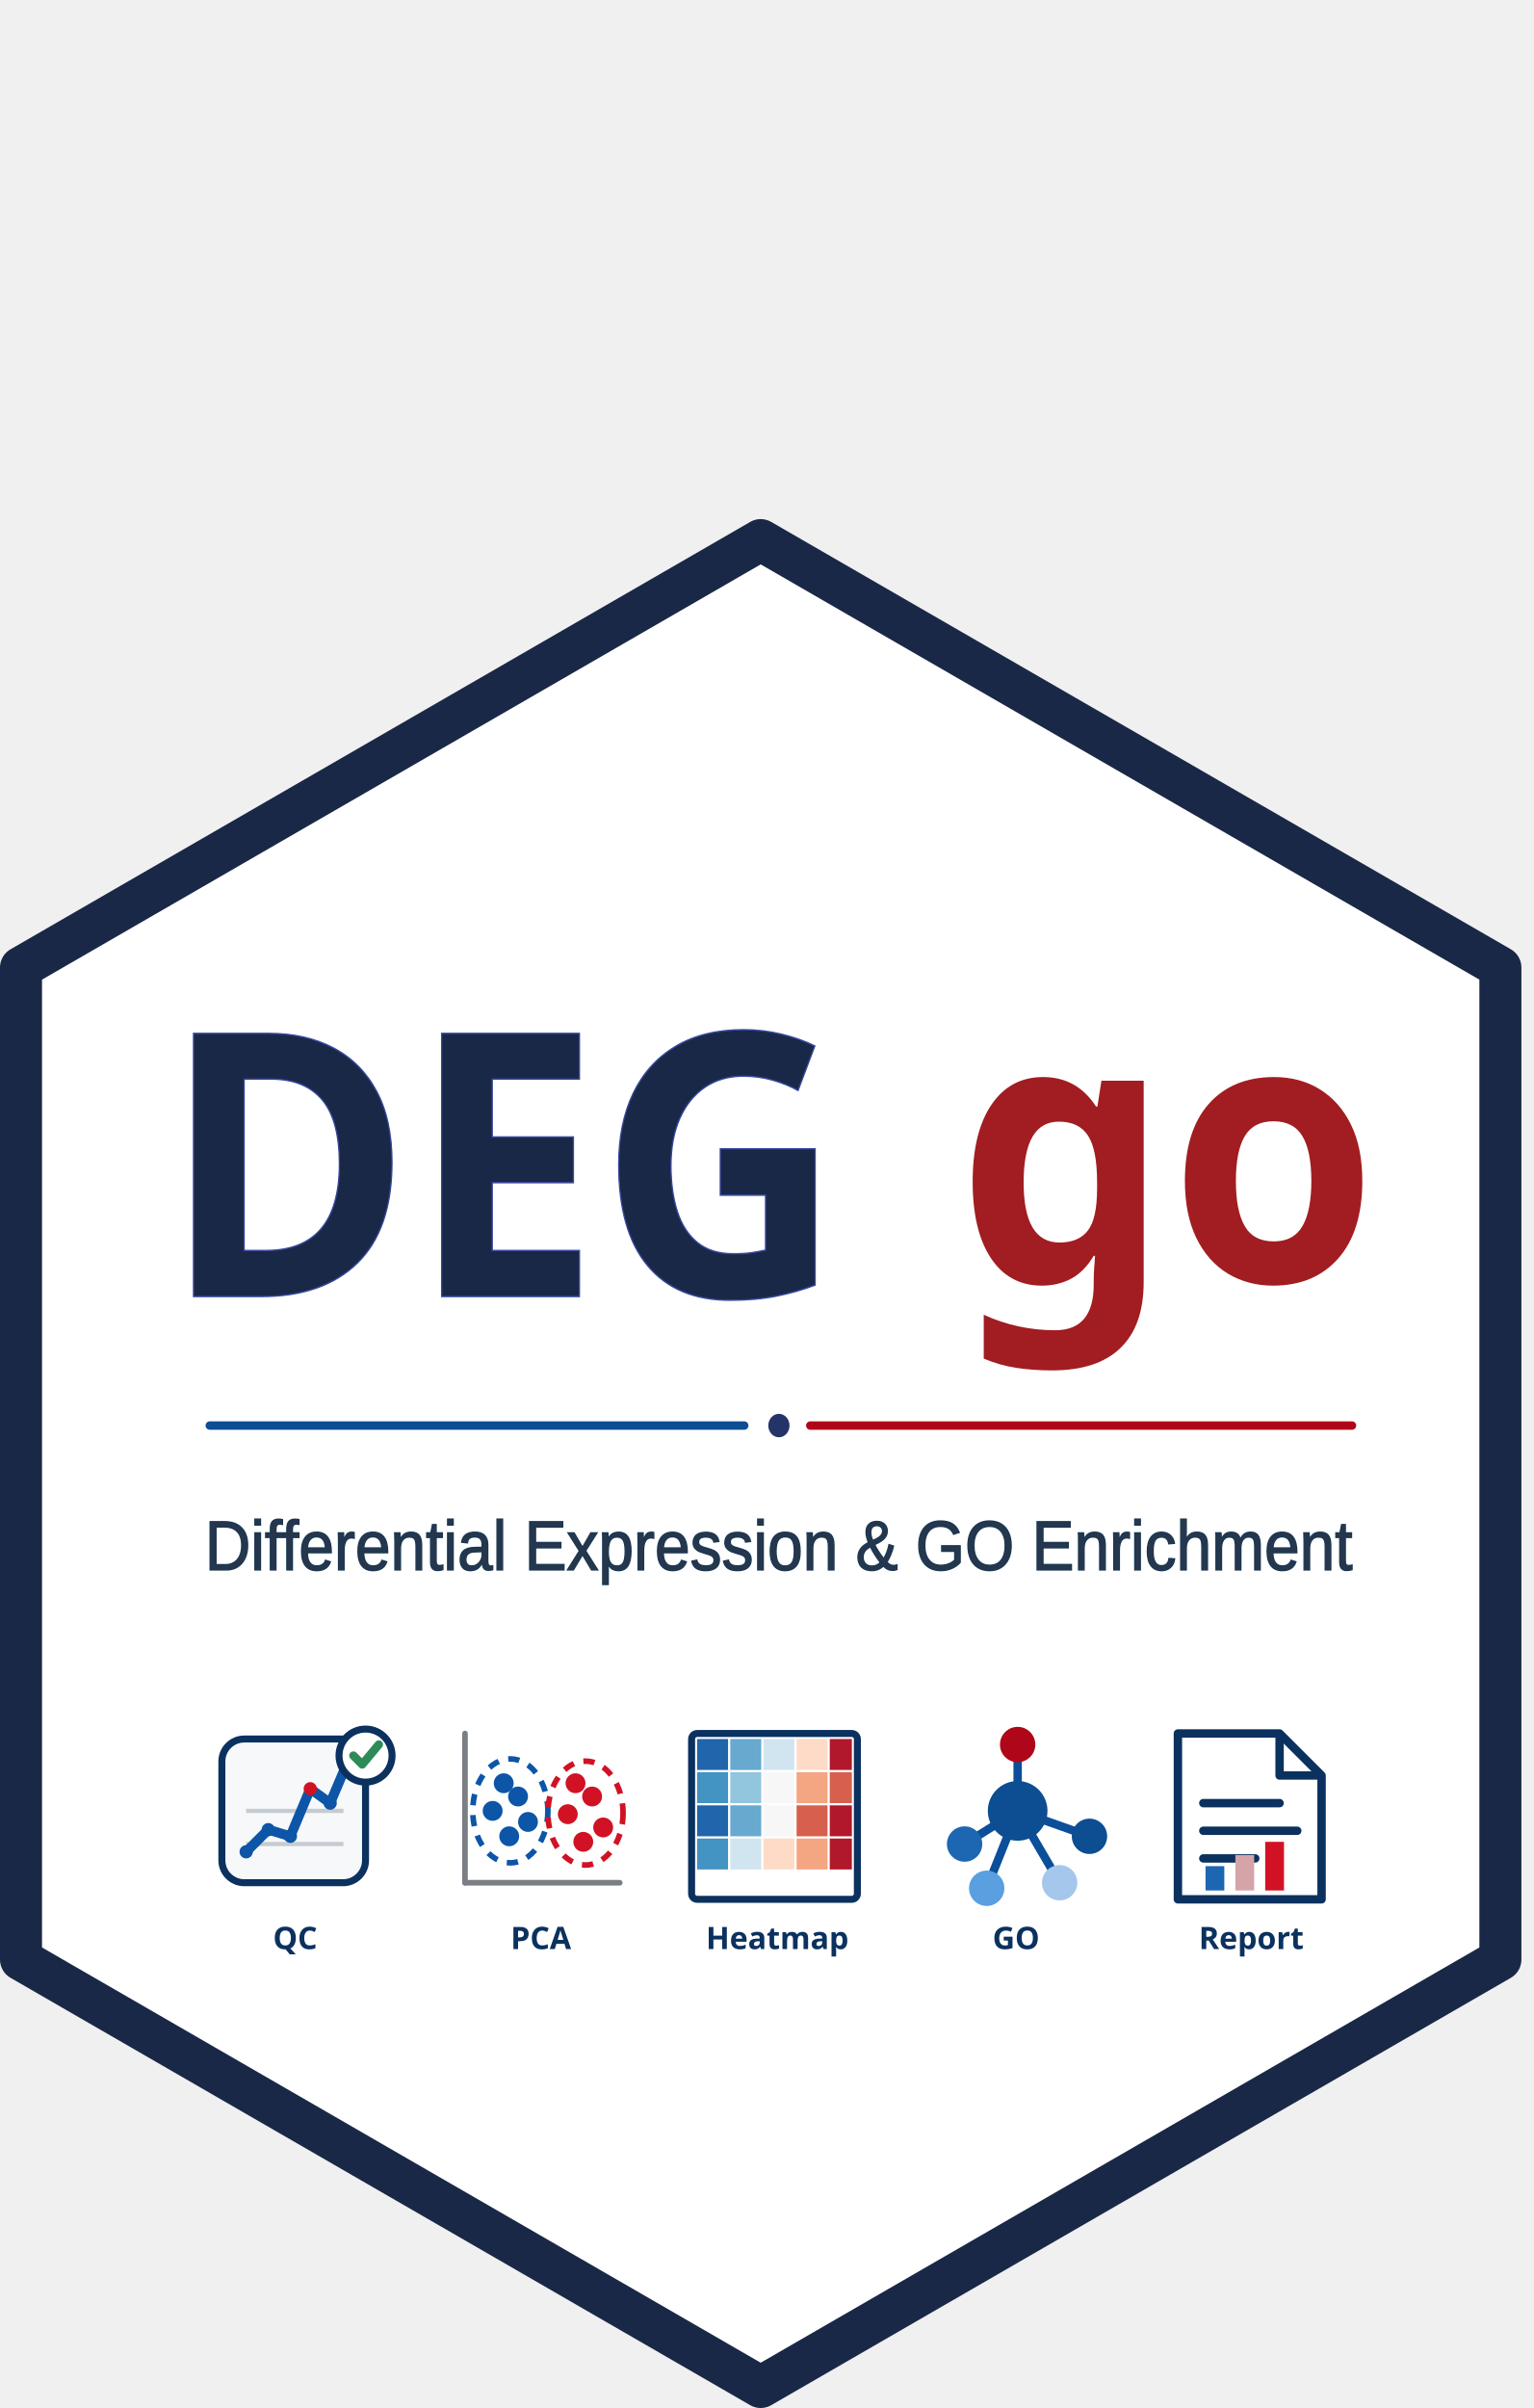
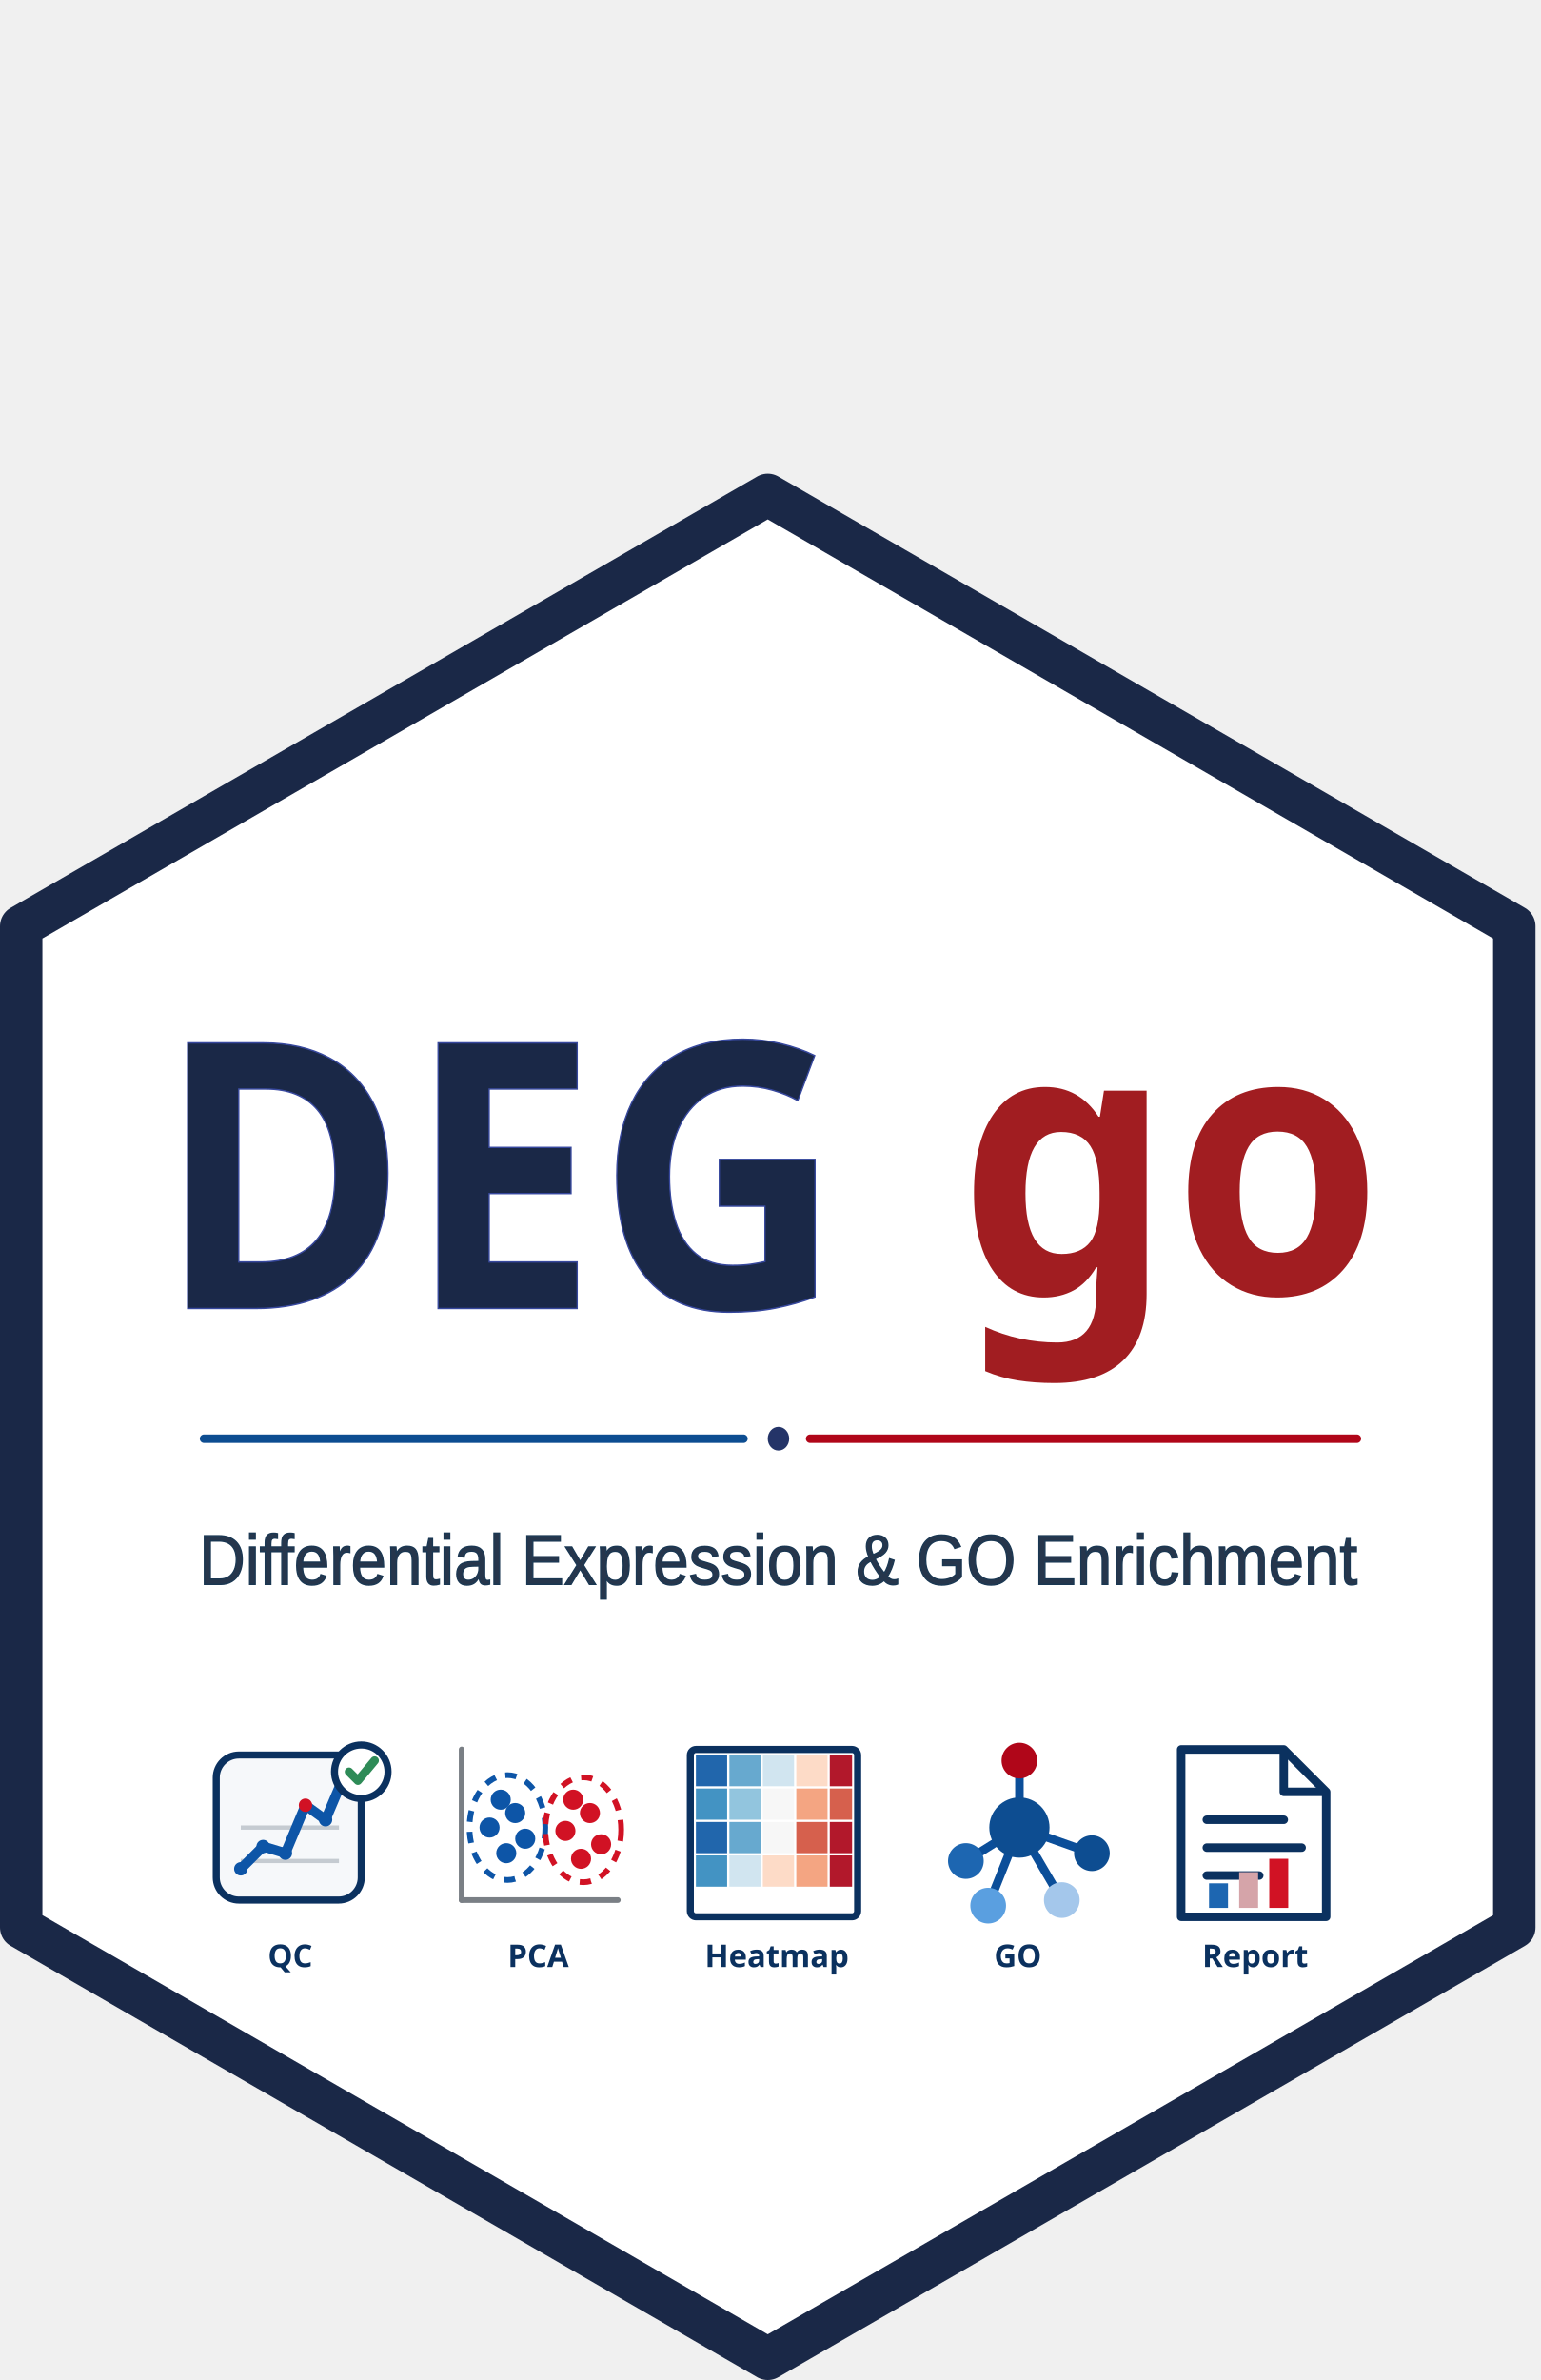
- <svg xmlns="http://www.w3.org/2000/svg" id="Layer_1" version="1.1" viewBox="0 0 1094.77 1718.45">
+ <svg xmlns="http://www.w3.org/2000/svg" id="Layer_1" version="1.1" viewBox="0 0 1089.35 1682.97">
  <defs>
    <style>
      .st0 {
        stroke: #0d4d91;
      }

-       .st0, .st1, .st2, .st3, .st4, .st5, .st6, .st7, .st8, .st9, .st10, .st11 {
+       .st0, .st1, .st2, .st3, .st4, .st5, .st6, .st7, .st8, .st9, .st10, .st11, .st12, .st13 {
        fill: none;
      }

-       .st0, .st1, .st3, .st12, .st6, .st8, .st10 {
+       .st0, .st1, .st3, .st14, .st7, .st9, .st12 {
        stroke-width: 6px;
      }

-       .st0, .st3, .st4, .st6, .st7, .st8, .st10 {
+       .st0, .st3, .st4, .st7, .st8, .st9, .st12 {
        stroke-linecap: round;
      }

-       .st1, .st3, .st12, .st13, .st14 {
+       .st1, .st3, .st14, .st15, .st16 {
        stroke: #0b315f;
      }

-       .st1, .st15, .st4, .st12, .st8, .st11 {
+       .st1, .st17, .st4, .st14, .st9, .st13 {
        stroke-linejoin: round;
      }

      .st2 {
        stroke: #c5cbd1;
        stroke-width: 3px;
      }

-       .st16 {
+       .st18 {
        fill: #d1e5f0;
      }

-       .st15 {
+       .st19 {
+         fill: #26364c;
+       }
+ 
+       .st19, .st20, .st21, .st22, .st23, .st6, .st10 {
+         isolation: isolate;
+       }
+ 
+       .st19, .st10 {
+         font-family: ArialMT, Arial;
+         font-size: 50px;
+       }
+ 
+       .st17 {
        stroke: #1a2847;
        stroke-width: 30px;
      }

-       .st15, .st12, .st14 {
+       .st17, .st14, .st16 {
        fill: #fff;
      }

-       .st17 {
+       .st20 {
+         fill: #1a2847;
+       }
+ 
+       .st20, .st21, .st6 {
+         font-family: Arial-Black, 'Arial Black';
+         font-size: 263.02px;
+         font-weight: 800;
+       }
+ 
+       .st24 {
        fill: #a4c7eb;
      }

-       .st18 {
+       .st21 {
+         fill: #a11d21;
+       }
+ 
+       .st25 {
        fill: #d6604d;
      }

-       .st19, .st20, .st21, .st22, .st23 {
-         isolation: isolate;
-       }
- 
-       .st24 {
+       .st26 {
        fill: #0d55a7;
      }

-       .st25 {
+       .st27 {
        fill: #fddbc7;
      }

-       .st20 {
+       .st23 {
        fill: #0b315f;
        font-family: AvenirNext-Bold, 'Avenir Next';
        font-size: 22.09px;
        font-weight: 700;
      }

-       .st26 {
+       .st28 {
        fill: #5a9fe0;
      }

-       .st21 {
-         fill: #26364c;
-         font-family: ArialMT, Arial;
-         font-size: 50px;
+       .st29 {
+         fill: #92c5de;
+       }
+ 
+       .st4 {
+         stroke-width: 7px;
+       }
+ 
+       .st4, .st5 {
+         stroke: #0d55a7;
+       }
+ 
+       .st5, .st8, .st11 {
+         stroke-width: 4px;
+       }
+ 
+       .st5, .st11 {
+         stroke-dasharray: 8 7;
+       }
+ 
+       .st30 {
+         fill: #2166ac;
+       }
+ 
+       .st31 {
+         fill: #f7f7f7;
+       }
+ 
+       .st6 {
+         stroke: #37489e;
+       }
+ 
+       .st7 {
+         stroke: #0b4e99;
+       }
+ 
+       .st32 {
+         fill: #1d66b1;
+       }
+ 
+       .st33 {
+         fill: #d11224;
+       }
+ 
+       .st8 {
+         stroke: #7a7f85;
+       }
+ 
+       .st34 {
+         fill: #b2182b;
+       }
+ 
+       .st9 {
+         stroke: #2e8b57;
+       }
+ 
+       .st10 {
        stroke: #1a3752;
        stroke-miterlimit: 10;
      }

-       .st27 {
-         fill: #92c5de;
-       }
- 
-       .st4 {
-         stroke-width: 7px;
-       }
- 
-       .st4, .st5 {
-         stroke: #0d55a7;
-       }
- 
-       .st5, .st7, .st9 {
-         stroke-width: 4px;
-       }
- 
-       .st5, .st9 {
-         stroke-dasharray: 8 7;
-       }
- 
-       .st28 {
-         fill: #2166ac;
-       }
- 
-       .st29 {
-         fill: #f7f7f7;
-       }
- 
-       .st6 {
-         stroke: #0b4e99;
-       }
- 
-       .st30 {
-         fill: #1d66b1;
-       }
- 
-       .st31 {
-         fill: #d11224;
-       }
- 
-       .st7 {
-         stroke: #7a7f85;
-       }
- 
-       .st32, .st22, .st23 {
-         font-family: Arial-Black, 'Arial Black';
-         font-size: 263.02px;
-         font-weight: 800;
-       }
- 
-       .st33 {
-         fill: #b2182b;
-       }
- 
-       .st8 {
-         stroke: #2e8b57;
-       }
- 
-       .st22 {
-         fill: #a11d21;
-       }
- 
-       .st34 {
+       .st35 {
        fill: #b00619;
      }

-       .st35 {
+       .st36 {
        fill: #0d4d91;
      }

-       .st36 {
+       .st37 {
        fill: #67a9cf;
      }

-       .st37 {
+       .st38 {
        fill: #f4a582;
      }

+       .st15 {
+         fill: #f6f8fa;
+       }
+ 
+       .st15, .st16 {
+         stroke-width: 5px;
+       }
+ 
+       .st39 {
+         fill: #4393c3;
+       }
+ 
+       .st11 {
+         stroke: #d11224;
+       }
+ 
+       .st12 {
+         stroke: #b00619;
+       }
+ 
+       .st40 {
+         fill: #d5a4a9;
+       }
+ 
+       .st41 {
+         fill: #243468;
+       }
+ 
      .st13 {
-         fill: #f6f8fa;
-       }
- 
-       .st13, .st14 {
-         stroke-width: 5px;
-       }
- 
-       .st38 {
-         fill: #4393c3;
-       }
- 
-       .st23 {
-         fill: #1a2847;
-         stroke: #37489e;
-       }
- 
-       .st9 {
-         stroke: #d11224;
-       }
- 
-       .st10 {
-         stroke: #b00619;
-       }
- 
-       .st39 {
-         fill: #d5a4a9;
-       }
- 
-       .st40 {
-         fill: #243468;
-       }
- 
-       .st11 {
        stroke: #fff;
        stroke-width: 8px;
      }
    </style>
  </defs>
-   <path class="st15" d="M543,385.45l528,305v708l-528,305L15,1398.45v-708l528-305Z" />
-   <g>
-     <g class="st19">
-       <text class="st23" transform="translate(116.59 925.27) scale(.91 1)">
-         <tspan x="0" y="0">DEG</tspan>
-       </text>
-       <text class="st32" transform="translate(628.48 925.27) scale(.91 1)">
-         <tspan x="0" y="0"> </tspan>
-       </text>
-       <text class="st22" transform="translate(683.54 914.86) scale(.91 1)">
-         <tspan x="0" y="0">go</tspan>
-       </text>
-     </g>
-     <line class="st0" x1="149.74" y1="1017.34" x2="531.24" y2="1017.34" />
-     <ellipse class="st40" cx="556" cy="1017.34" rx="7.58" ry="8.37" />
-     <line class="st10" x1="578.38" y1="1017.34" x2="965.07" y2="1017.34" />
-     <text class="st21" transform="translate(146.2542 1120.361) scale(.9052 1)">
-       <tspan x="0" y="0">Differential Expression &amp; GO Enrichment</tspan>
-     </text>
-   </g>
-   <path class="st11" d="M594.71,954.45" />
-   <path class="st11" d="M942.58,1359.38" />
-   <path class="st11" d="M1094.77,0" />
-   <g>
-     <rect class="st13" x="158.37" y="1241.03" width="102.56" height="102.56" rx="16" ry="16" />
-     <line class="st2" x1="175.72" y1="1315.98" x2="245.15" y2="1315.98" />
-     <line class="st2" x1="175.72" y1="1292.32" x2="245.15" y2="1292.32" />
-     <polyline class="st4" points="175.72 1321.51 191.5 1305.73 207.28 1310.46 221.48 1276.54 235.68 1286.79 246.73 1260.76" />
-     <circle class="st24" cx="175.72" cy="1321.51" r="4.73" />
-     <circle class="st24" cx="191.5" cy="1305.73" r="4.73" />
-     <circle class="st24" cx="207.28" cy="1310.46" r="4.73" />
-     <circle class="st31" cx="221.48" cy="1276.54" r="4.73" />
-     <circle class="st24" cx="235.68" cy="1286.79" r="4.73" />
-     <circle class="st31" cx="246.73" cy="1260.76" r="4.73" />
-     <circle class="st14" cx="260.93" cy="1252.87" r="18.93" />
-     <path class="st8" d="M252.25,1252.87l6.31,6.31,11.83-14.2" />
-     <text class="st20" transform="translate(194.8625 1390.934)">
-       <tspan x="0" y="0">QC</tspan>
-     </text>
-   </g>
-   <g>
-     <line class="st7" x1="331.93" y1="1343.6" x2="442.39" y2="1343.6" />
-     <line class="st7" x1="331.93" y1="1343.6" x2="331.93" y2="1237.09" />
+   <path class="st17" d="M543,349.97l528,305v708l-528,305L15,1362.97v-708l528-305h0Z" />
+   <g>
+     <g class="st22">
+       <g class="st22">
+         <text class="st20" transform="translate(111.17 925.27) scale(.91 1)">
+           <tspan x="0" y="0">DEG</tspan>
+         </text>
+         <text class="st6" transform="translate(111.17 925.27) scale(.91 1)">
+           <tspan x="0" y="0">DEG</tspan>
+         </text>
+       </g>
+       <g class="st22">
+         <text class="st21" transform="translate(678.12 914.86) scale(.91 1)">
+           <tspan x="0" y="0">go</tspan>
+         </text>
+       </g>
+     </g>
+     <line class="st0" x1="144.32" y1="1017.34" x2="525.82" y2="1017.34" />
+     <ellipse class="st41" cx="550.58" cy="1017.34" rx="7.58" ry="8.37" />
+     <line class="st12" x1="572.96" y1="1017.34" x2="959.65" y2="1017.34" />
+     <g class="st22">
+       <text class="st19" transform="translate(140.8339 1120.361) scale(.9052 1)">
+         <tspan x="0" y="0">Differential Expression &amp; GO Enrichment</tspan>
+       </text>
+       <text class="st10" transform="translate(140.8339 1120.361) scale(.9052 1)">
+         <tspan x="0" y="0">Differential Expression &amp; GO Enrichment</tspan>
+       </text>
+     </g>
+   </g>
+   <path class="st13" d="M589.29,954.45" />
+   <path class="st13" d="M937.16,1359.38" />
+   <path class="st13" d="M1089.35,0" />
+   <g>
+     <rect class="st15" x="152.95" y="1241.03" width="102.56" height="102.56" rx="16" ry="16" />
+     <line class="st2" x1="170.3" y1="1315.98" x2="239.73" y2="1315.98" />
+     <line class="st2" x1="170.3" y1="1292.32" x2="239.73" y2="1292.32" />
+     <polyline class="st4" points="170.3 1321.51 186.08 1305.73 201.86 1310.46 216.06 1276.54 230.26 1286.79 241.31 1260.76" />
+     <circle class="st26" cx="170.3" cy="1321.51" r="4.73" />
+     <circle class="st26" cx="186.08" cy="1305.73" r="4.73" />
+     <circle class="st26" cx="201.86" cy="1310.46" r="4.73" />
+     <circle class="st33" cx="216.06" cy="1276.54" r="4.73" />
+     <circle class="st26" cx="230.26" cy="1286.79" r="4.73" />
+     <circle class="st33" cx="241.31" cy="1260.76" r="4.73" />
+     <circle class="st16" cx="255.51" cy="1252.87" r="18.93" />
+     <path class="st9" d="M246.83,1252.87l6.31,6.31,11.83-14.2" />
+     <g class="st22">
+       <text class="st23" transform="translate(189.4425 1390.934)">
+         <tspan x="0" y="0">QC</tspan>
+       </text>
+     </g>
+   </g>
+   <g>
+     <line class="st8" x1="326.51" y1="1343.6" x2="436.97" y2="1343.6" />
+     <line class="st8" x1="326.51" y1="1343.6" x2="326.51" y2="1237.09" />
    <g>
-       <circle class="st24" cx="359.55" cy="1272.59" r="7.1" />
-       <circle class="st24" cx="369.8" cy="1282.06" r="7.1" />
-       <circle class="st24" cx="351.66" cy="1292.32" r="7.1" />
-       <circle class="st24" cx="376.9" cy="1300.21" r="7.1" />
-       <circle class="st24" cx="363.49" cy="1310.46" r="7.1" />
+       <circle class="st26" cx="354.13" cy="1272.59" r="7.1" />
+       <circle class="st26" cx="364.38" cy="1282.06" r="7.1" />
+       <circle class="st26" cx="346.24" cy="1292.32" r="7.1" />
+       <circle class="st26" cx="371.48" cy="1300.21" r="7.1" />
+       <circle class="st26" cx="358.07" cy="1310.46" r="7.1" />
    </g>
    <g>
-       <circle class="st31" cx="410.83" cy="1272.59" r="7.1" />
-       <circle class="st31" cx="422.66" cy="1282.06" r="7.1" />
-       <circle class="st31" cx="405.31" cy="1294.68" r="7.1" />
-       <circle class="st31" cx="430.55" cy="1304.15" r="7.1" />
-       <circle class="st31" cx="416.35" cy="1314.41" r="7.1" />
-     </g>
-     <ellipse class="st5" cx="364.28" cy="1292.32" rx="26.82" ry="37.08" />
-     <ellipse class="st9" cx="417.93" cy="1293.89" rx="26.82" ry="37.08" />
-     <text class="st20" transform="translate(364.4856 1390.934)">
-       <tspan x="0" y="0">PCA</tspan>
-     </text>
-   </g>
-   <g>
-     <rect class="st14" x="493.67" y="1237.09" width="118.34" height="118.34" rx="4" ry="4" />
+       <circle class="st33" cx="405.41" cy="1272.59" r="7.1" />
+       <circle class="st33" cx="417.24" cy="1282.06" r="7.1" />
+       <circle class="st33" cx="399.89" cy="1294.68" r="7.1" />
+       <circle class="st33" cx="425.13" cy="1304.15" r="7.1" />
+       <circle class="st33" cx="410.93" cy="1314.41" r="7.1" />
+     </g>
+     <ellipse class="st5" cx="358.86" cy="1292.32" rx="26.82" ry="37.08" />
+     <ellipse class="st11" cx="412.51" cy="1293.89" rx="26.82" ry="37.08" />
+     <g class="st22">
+       <text class="st23" transform="translate(359.0656 1390.934)">
+         <tspan x="0" y="0">PCA</tspan>
+       </text>
+     </g>
+   </g>
+   <g>
+     <rect class="st16" x="488.25" y="1237.09" width="118.34" height="118.34" rx="4" ry="4" />
    <g>
-       <rect class="st28" x="497.61" y="1241.03" width="22.09" height="22.09" />
-       <rect class="st36" x="521.28" y="1241.03" width="22.09" height="22.09" />
-       <rect class="st16" x="544.95" y="1241.03" width="22.09" height="22.09" />
-       <rect class="st25" x="568.62" y="1241.03" width="22.09" height="22.09" />
-       <rect class="st33" x="592.29" y="1241.03" width="15.78" height="22.09" />
-       <rect class="st38" x="497.61" y="1264.7" width="22.09" height="22.09" />
-       <rect class="st27" x="521.28" y="1264.7" width="22.09" height="22.09" />
-       <rect class="st29" x="544.95" y="1264.7" width="22.09" height="22.09" />
-       <rect class="st37" x="568.62" y="1264.7" width="22.09" height="22.09" />
-       <rect class="st18" x="592.29" y="1264.7" width="15.78" height="22.09" />
-       <rect class="st28" x="497.61" y="1288.37" width="22.09" height="22.09" />
-       <rect class="st36" x="521.28" y="1288.37" width="22.09" height="22.09" />
-       <rect class="st29" x="544.95" y="1288.37" width="22.09" height="22.09" />
-       <rect class="st18" x="568.62" y="1288.37" width="22.09" height="22.09" />
-       <rect class="st33" x="592.29" y="1288.37" width="15.78" height="22.09" />
-       <rect class="st38" x="497.61" y="1312.04" width="22.09" height="22.09" />
-       <rect class="st16" x="521.28" y="1312.04" width="22.09" height="22.09" />
-       <rect class="st25" x="544.95" y="1312.04" width="22.09" height="22.09" />
-       <rect class="st37" x="568.62" y="1312.04" width="22.09" height="22.09" />
-       <rect class="st33" x="592.29" y="1312.04" width="15.78" height="22.09" />
-     </g>
-     <text class="st20" transform="translate(503.9206 1390.934)">
-       <tspan x="0" y="0">Heatmap</tspan>
-     </text>
+       <rect class="st30" x="492.19" y="1241.03" width="22.09" height="22.09" />
+       <rect class="st37" x="515.86" y="1241.03" width="22.09" height="22.09" />
+       <rect class="st18" x="539.53" y="1241.03" width="22.09" height="22.09" />
+       <rect class="st27" x="563.2" y="1241.03" width="22.09" height="22.09" />
+       <rect class="st34" x="586.87" y="1241.03" width="15.78" height="22.09" />
+       <rect class="st39" x="492.19" y="1264.7" width="22.09" height="22.09" />
+       <rect class="st29" x="515.86" y="1264.7" width="22.09" height="22.09" />
+       <rect class="st31" x="539.53" y="1264.7" width="22.09" height="22.09" />
+       <rect class="st38" x="563.2" y="1264.7" width="22.09" height="22.09" />
+       <rect class="st25" x="586.87" y="1264.7" width="15.78" height="22.09" />
+       <rect class="st30" x="492.19" y="1288.37" width="22.09" height="22.09" />
+       <rect class="st37" x="515.86" y="1288.37" width="22.09" height="22.09" />
+       <rect class="st31" x="539.53" y="1288.37" width="22.09" height="22.09" />
+       <rect class="st25" x="563.2" y="1288.37" width="22.09" height="22.09" />
+       <rect class="st34" x="586.87" y="1288.37" width="15.78" height="22.09" />
+       <rect class="st39" x="492.19" y="1312.04" width="22.09" height="22.09" />
+       <rect class="st18" x="515.86" y="1312.04" width="22.09" height="22.09" />
+       <rect class="st27" x="539.53" y="1312.04" width="22.09" height="22.09" />
+       <rect class="st38" x="563.2" y="1312.04" width="22.09" height="22.09" />
+       <rect class="st34" x="586.87" y="1312.04" width="15.78" height="22.09" />
+     </g>
+     <g class="st22">
+       <text class="st23" transform="translate(498.5006 1390.934)">
+         <tspan x="0" y="0">Heatmap</tspan>
+       </text>
+     </g>
  </g>
  <g>
    <g>
-       <line class="st6" x1="726.41" y1="1292.32" x2="688.54" y2="1315.98" />
-       <line class="st6" x1="726.41" y1="1292.32" x2="704.32" y2="1347.54" />
-       <line class="st6" x1="726.41" y1="1292.32" x2="756.39" y2="1343.6" />
-       <line class="st6" x1="726.41" y1="1292.32" x2="777.69" y2="1310.46" />
-       <line class="st6" x1="726.41" y1="1292.32" x2="726.41" y2="1244.98" />
-     </g>
-     <circle class="st35" cx="726.41" cy="1292.32" r="21.3" />
-     <circle class="st30" cx="688.54" cy="1315.98" r="12.62" />
-     <circle class="st26" cx="704.32" cy="1347.54" r="12.62" />
-     <circle class="st17" cx="756.39" cy="1343.6" r="12.62" />
-     <circle class="st35" cx="777.69" cy="1310.46" r="12.62" />
-     <circle class="st34" cx="726.41" cy="1244.98" r="12.62" />
-     <text class="st20" transform="translate(708.5144 1390.934)">
-       <tspan x="0" y="0">GO</tspan>
-     </text>
-   </g>
-   <g>
-     <path class="st12" d="M840.8,1237.09h72.58l29.98,29.98v88.36h-102.56v-118.34Z" />
-     <path class="st1" d="M913.39,1237.09v29.98h29.98" />
-     <line class="st3" x1="858.95" y1="1286.79" x2="913.39" y2="1286.79" />
-     <line class="st3" x1="858.95" y1="1306.52" x2="926.01" y2="1306.52" />
-     <line class="st3" x1="858.95" y1="1326.24" x2="896.03" y2="1326.24" />
-     <rect class="st30" x="860.53" y="1331.76" width="13.41" height="17.36" />
-     <rect class="st39" x="881.83" y="1323.87" width="13.41" height="25.25" />
-     <rect class="st31" x="903.13" y="1314.41" width="13.41" height="34.71" />
-     <text class="st20" transform="translate(855.7253 1390.934)">
-       <tspan x="0" y="0">Report</tspan>
-     </text>
+       <line class="st7" x1="720.99" y1="1292.32" x2="683.12" y2="1315.98" />
+       <line class="st7" x1="720.99" y1="1292.32" x2="698.9" y2="1347.54" />
+       <line class="st7" x1="720.99" y1="1292.32" x2="750.97" y2="1343.6" />
+       <line class="st7" x1="720.99" y1="1292.32" x2="772.27" y2="1310.46" />
+       <line class="st7" x1="720.99" y1="1292.32" x2="720.99" y2="1244.98" />
+     </g>
+     <circle class="st36" cx="720.99" cy="1292.32" r="21.3" />
+     <circle class="st32" cx="683.12" cy="1315.98" r="12.62" />
+     <circle class="st28" cx="698.9" cy="1347.54" r="12.62" />
+     <circle class="st24" cx="750.97" cy="1343.6" r="12.62" />
+     <circle class="st36" cx="772.27" cy="1310.46" r="12.62" />
+     <circle class="st35" cx="720.99" cy="1244.98" r="12.62" />
+     <g class="st22">
+       <text class="st23" transform="translate(703.0944 1390.934)">
+         <tspan x="0" y="0">GO</tspan>
+       </text>
+     </g>
+   </g>
+   <g>
+     <path class="st14" d="M835.38,1237.09h72.58l29.98,29.98v88.36h-102.56v-118.34Z" />
+     <path class="st1" d="M907.97,1237.09v29.98h29.98" />
+     <line class="st3" x1="853.53" y1="1286.79" x2="907.97" y2="1286.79" />
+     <line class="st3" x1="853.53" y1="1306.52" x2="920.59" y2="1306.52" />
+     <line class="st3" x1="853.53" y1="1326.24" x2="890.61" y2="1326.24" />
+     <rect class="st32" x="855.11" y="1331.76" width="13.41" height="17.36" />
+     <rect class="st40" x="876.41" y="1323.87" width="13.41" height="25.25" />
+     <rect class="st33" x="897.71" y="1314.41" width="13.41" height="34.71" />
+     <g class="st22">
+       <text class="st23" transform="translate(850.3053 1390.934)">
+         <tspan x="0" y="0">Report</tspan>
+       </text>
+     </g>
  </g>
</svg>
